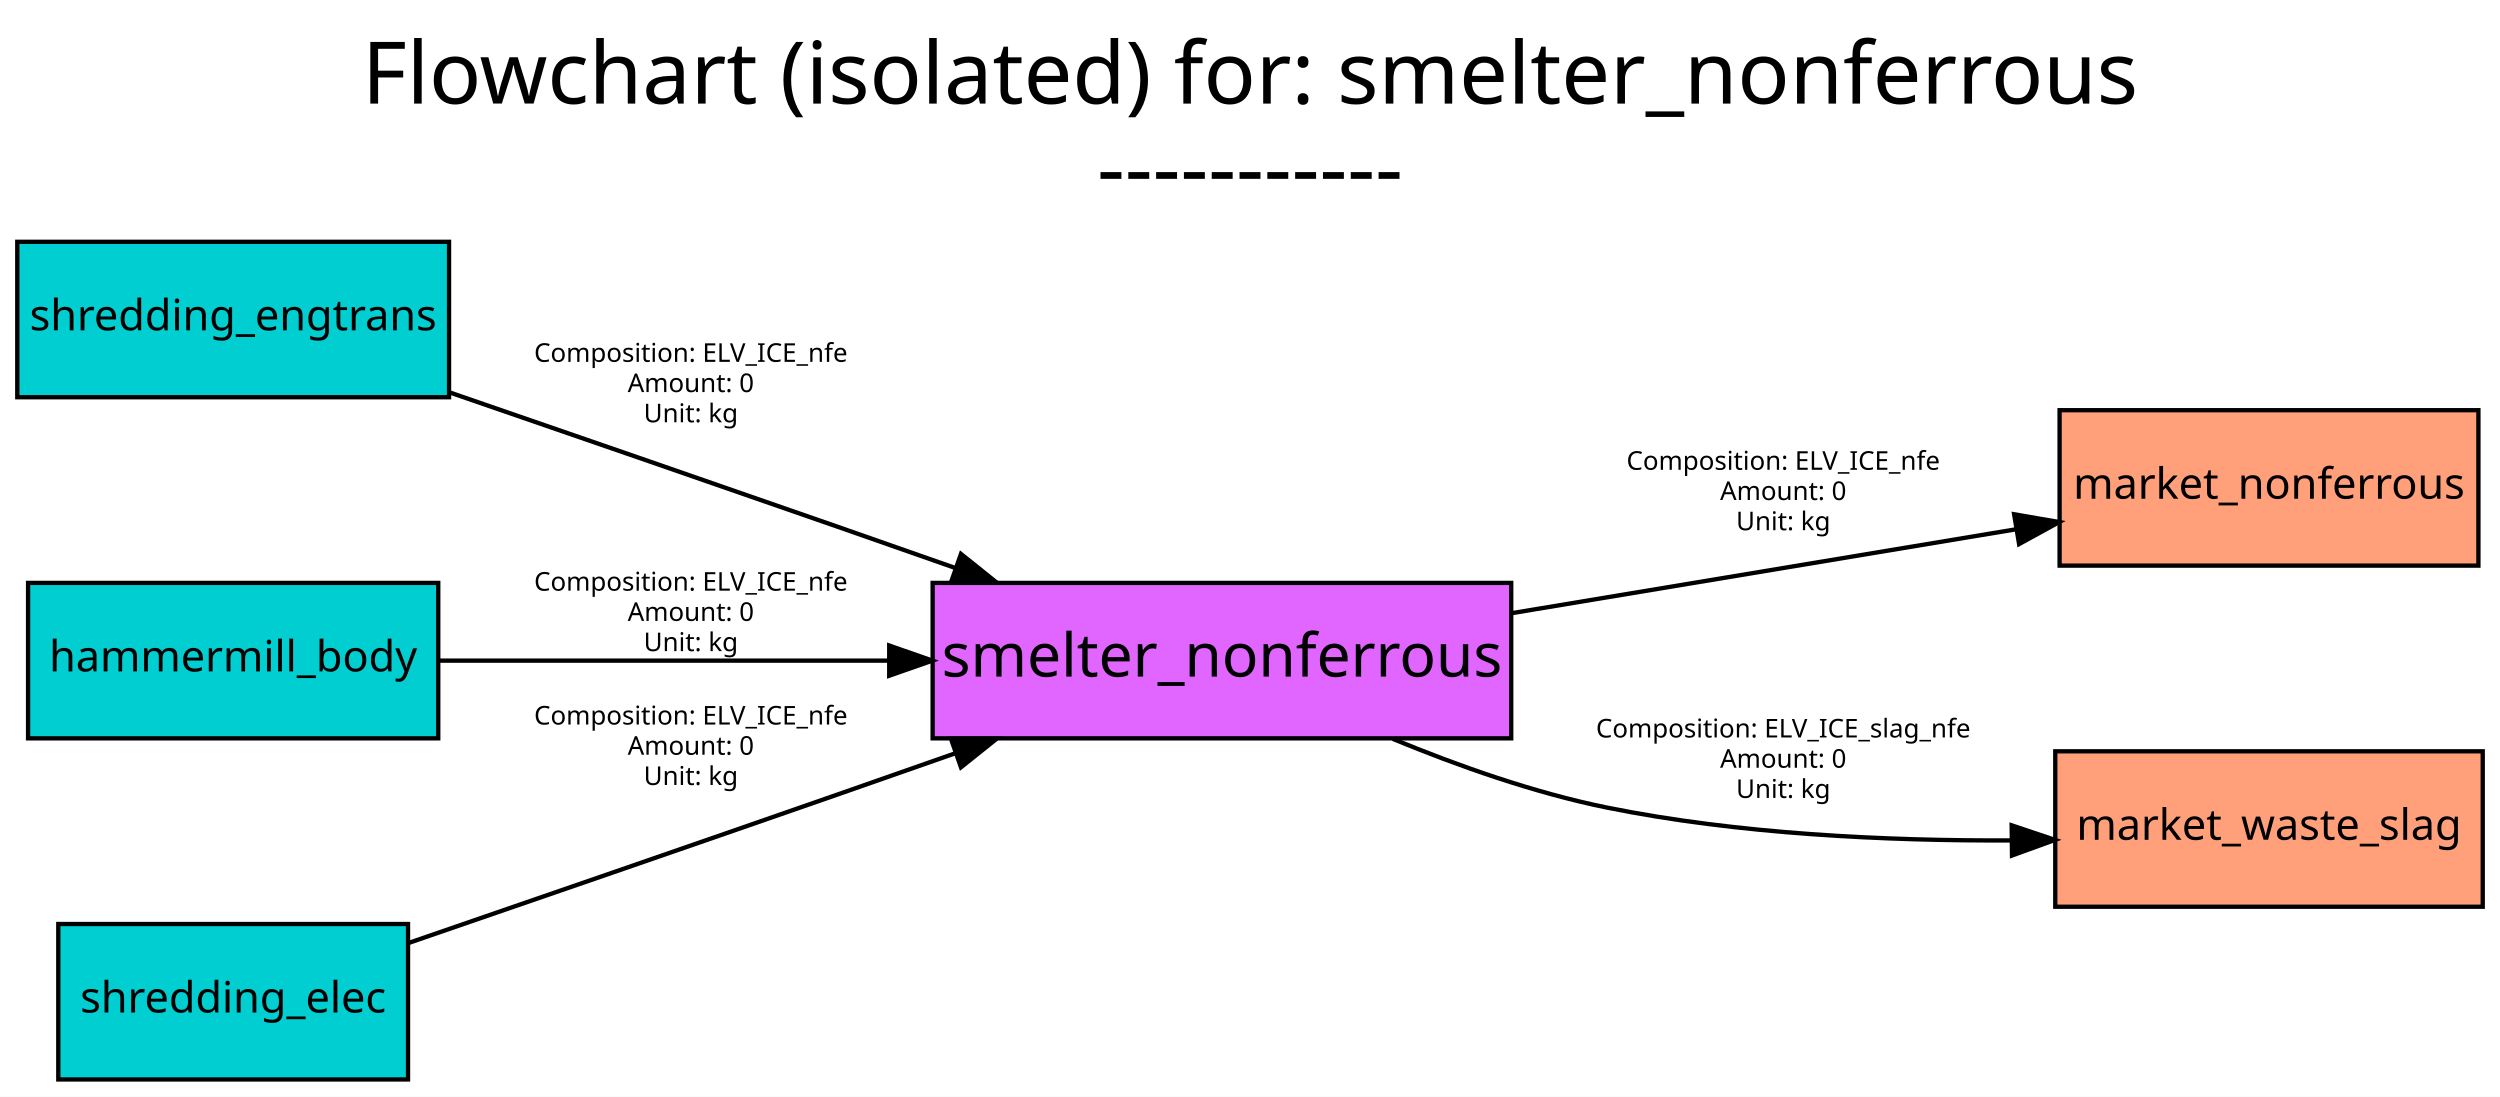
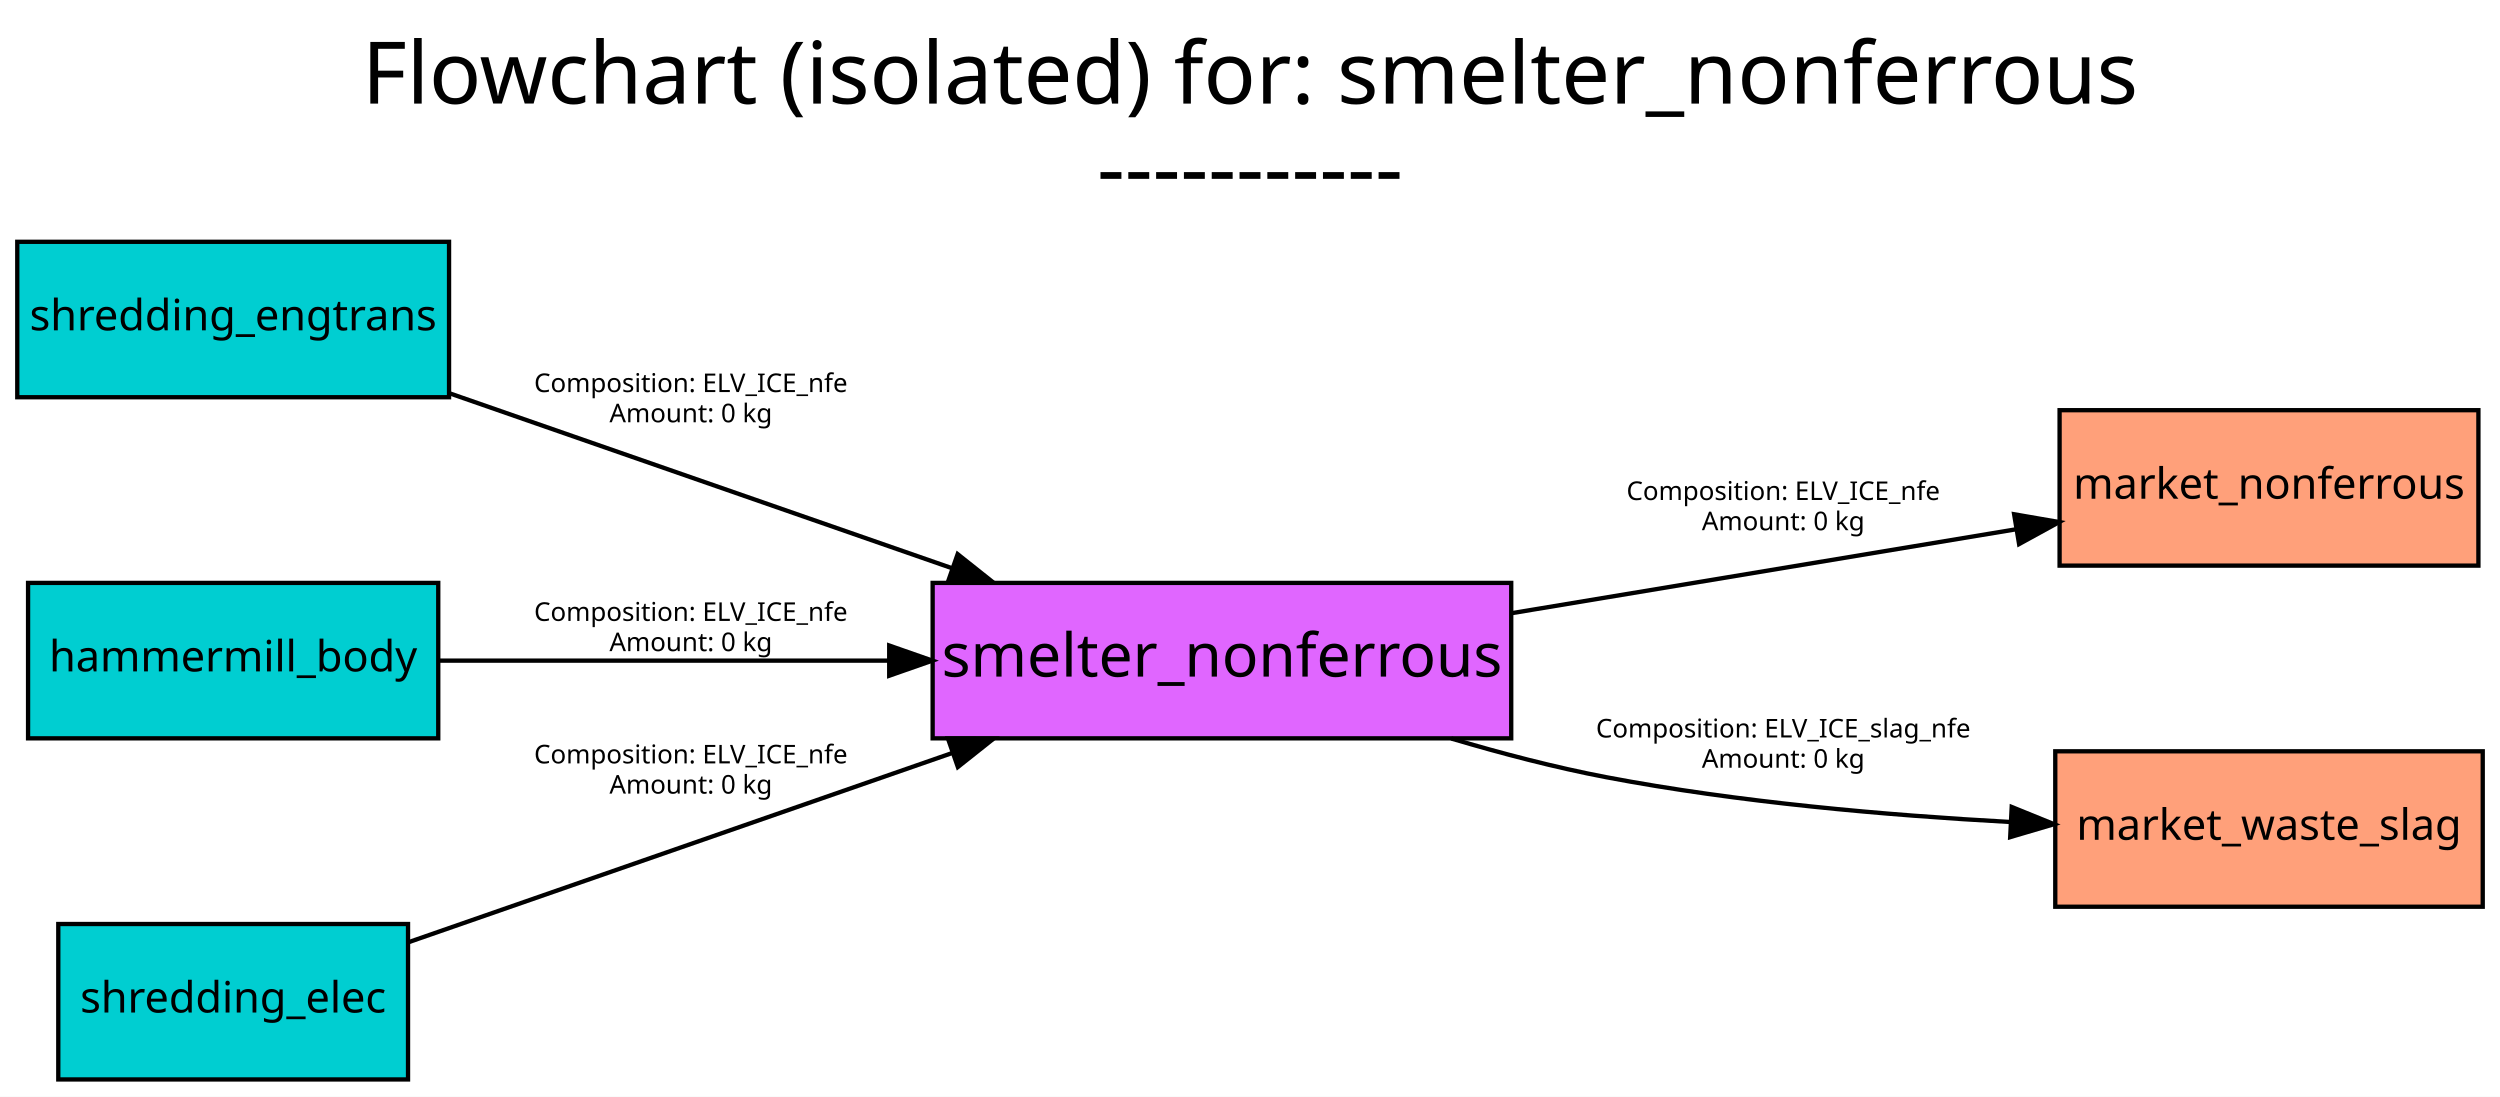
<svg xmlns="http://www.w3.org/2000/svg" width="579pt" height="254pt" viewBox="0.00 0.00 579.00 254.00">
  <g id="graph0" class="graph" transform="scale(1 1) rotate(0) translate(4 250)">
    <polygon fill="white" stroke="transparent" points="-4,4 -4,-250 575,-250 575,4 -4,4" />
    <text text-anchor="middle" x="285.5" y="-226" font-family="Cabin" font-size="20.00">Flowchart (isolated) for: smelter_nonferrous</text>
    <text text-anchor="middle" x="285.5" y="-204" font-family="Cabin" font-size="20.00">-----------</text>
    <g id="node1" class="node">
      <polygon fill="#e066ff" stroke="black" points="346,-115 212,-115 212,-79 346,-79 346,-115" />
      <text text-anchor="middle" x="279" y="-93.3" font-family="Cabin" font-size="14.00">smelter_nonferrous</text>
    </g>
    <g id="node5" class="node">
      <polygon fill="#ffa07a" stroke="black" points="570,-155 473,-155 473,-119 570,-119 570,-155" />
      <text text-anchor="middle" x="521.5" y="-134.5" font-family="Cabin" font-size="10.00">market_nonferrous</text>
    </g>
    <g id="edge4" class="edge">
      <path fill="none" stroke="black" d="M346.04,-107.98C382.61,-114.07 427.65,-121.56 462.81,-127.4" />
      <polygon fill="black" stroke="black" points="462.47,-130.9 472.91,-129.09 463.62,-123.99 462.47,-130.9" />
-       <text text-anchor="middle" x="409" y="-141.2" font-family="Cabin" font-size="6.00">Composition: ELV_ICE_nfe</text>
-       <text text-anchor="middle" x="409" y="-134.2" font-family="Cabin" font-size="6.00">Amount: 0 </text>
-       <text text-anchor="middle" x="409" y="-127.2" font-family="Cabin" font-size="6.00">Unit: kg</text>
+       <text text-anchor="middle" x="409" y="-134.2" font-family="Cabin" font-size="6.00">Composition: ELV_ICE_nfe</text>
+       <text text-anchor="middle" x="409" y="-127.2" font-family="Cabin" font-size="6.00">Amount: 0 kg</text>
    </g>
    <g id="node6" class="node">
      <polygon fill="#ffa07a" stroke="black" points="571,-76 472,-76 472,-40 571,-40 571,-76" />
      <text text-anchor="middle" x="521.5" y="-55.5" font-family="Cabin" font-size="10.00">market_waste_slag</text>
    </g>
    <g id="edge5" class="edge">
-       <path fill="none" stroke="black" d="M318.58,-78.87C333.66,-72.64 351.31,-66.4 368,-63 398.52,-56.79 433.17,-55.23 461.72,-55.36" />
-       <polygon fill="black" stroke="black" points="461.9,-58.86 471.94,-55.48 461.98,-51.86 461.9,-58.86" />
+       <path fill="none" stroke="black" d="M332.11,-78.96C343.8,-75.49 356.23,-72.24 368,-70 398.55,-64.18 433.07,-61.18 461.53,-59.63" />
+       <polygon fill="black" stroke="black" points="461.91,-63.11 471.72,-59.12 461.56,-56.12 461.91,-63.11" />
      <text text-anchor="middle" x="409" y="-79.2" font-family="Cabin" font-size="6.00">Composition: ELV_ICE_slag_nfe</text>
-       <text text-anchor="middle" x="409" y="-72.2" font-family="Cabin" font-size="6.00">Amount: 0 </text>
-       <text text-anchor="middle" x="409" y="-65.2" font-family="Cabin" font-size="6.00">Unit: kg</text>
+       <text text-anchor="middle" x="409" y="-72.2" font-family="Cabin" font-size="6.00">Amount: 0 kg</text>
    </g>
    <g id="node2" class="node">
      <polygon fill="darkturquoise" stroke="black" points="100,-194 0,-194 0,-158 100,-158 100,-194" />
      <text text-anchor="middle" x="50" y="-173.5" font-family="Cabin" font-size="10.00">shredding_engtrans</text>
    </g>
    <g id="edge1" class="edge">
-       <path fill="none" stroke="black" d="M100.24,-159.08C126.83,-149.92 160.23,-138.38 190,-128 198.85,-124.91 208.2,-121.64 217.37,-118.41" />
-       <polygon fill="black" stroke="black" points="218.56,-121.71 226.83,-115.09 216.24,-115.1 218.56,-121.71" />
-       <text text-anchor="middle" x="156" y="-166.2" font-family="Cabin" font-size="6.00">Composition: ELV_ICE_nfe</text>
-       <text text-anchor="middle" x="156" y="-159.2" font-family="Cabin" font-size="6.00">Amount: 0 </text>
-       <text text-anchor="middle" x="156" y="-152.2" font-family="Cabin" font-size="6.00">Unit: kg</text>
+       <path fill="none" stroke="black" d="M100.26,-158.86C134.37,-146.99 180.03,-131.1 216.53,-118.39" />
+       <polygon fill="black" stroke="black" points="217.79,-121.66 226.08,-115.07 215.48,-115.05 217.79,-121.66" />
+       <text text-anchor="middle" x="156" y="-159.2" font-family="Cabin" font-size="6.00">Composition: ELV_ICE_nfe</text>
+       <text text-anchor="middle" x="156" y="-152.2" font-family="Cabin" font-size="6.00">Amount: 0 kg</text>
    </g>
    <g id="node3" class="node">
      <polygon fill="darkturquoise" stroke="black" points="97.5,-115 2.5,-115 2.5,-79 97.5,-79 97.5,-115" />
      <text text-anchor="middle" x="50" y="-94.5" font-family="Cabin" font-size="10.00">hammermill_body</text>
    </g>
    <g id="edge2" class="edge">
      <path fill="none" stroke="black" d="M97.76,-97C127.76,-97 167.42,-97 201.89,-97" />
      <polygon fill="black" stroke="black" points="201.94,-100.5 211.94,-97 201.94,-93.5 201.94,-100.5" />
-       <text text-anchor="middle" x="156" y="-113.2" font-family="Cabin" font-size="6.00">Composition: ELV_ICE_nfe</text>
-       <text text-anchor="middle" x="156" y="-106.2" font-family="Cabin" font-size="6.00">Amount: 0 </text>
-       <text text-anchor="middle" x="156" y="-99.2" font-family="Cabin" font-size="6.00">Unit: kg</text>
+       <text text-anchor="middle" x="156" y="-106.2" font-family="Cabin" font-size="6.00">Composition: ELV_ICE_nfe</text>
+       <text text-anchor="middle" x="156" y="-99.2" font-family="Cabin" font-size="6.00">Amount: 0 kg</text>
    </g>
    <g id="node4" class="node">
      <polygon fill="darkturquoise" stroke="black" points="90.5,-36 9.5,-36 9.5,0 90.5,0 90.5,-36" />
      <text text-anchor="middle" x="50" y="-15.5" font-family="Cabin" font-size="10.00">shredding_elec</text>
    </g>
    <g id="edge3" class="edge">
-       <path fill="none" stroke="black" d="M90.57,-31.59C118.39,-41.17 156.49,-54.31 190,-66 198.85,-69.09 208.2,-72.36 217.37,-75.59" />
-       <polygon fill="black" stroke="black" points="216.24,-78.9 226.83,-78.91 218.56,-72.29 216.24,-78.9" />
-       <text text-anchor="middle" x="156" y="-82.2" font-family="Cabin" font-size="6.00">Composition: ELV_ICE_nfe</text>
-       <text text-anchor="middle" x="156" y="-75.2" font-family="Cabin" font-size="6.00">Amount: 0 </text>
-       <text text-anchor="middle" x="156" y="-68.2" font-family="Cabin" font-size="6.00">Unit: kg</text>
+       <path fill="none" stroke="black" d="M90.54,-31.76C125.28,-43.85 176.38,-61.63 216.46,-75.58" />
+       <polygon fill="black" stroke="black" points="215.54,-78.97 226.14,-78.95 217.84,-72.36 215.54,-78.97" />
+       <text text-anchor="middle" x="156" y="-73.2" font-family="Cabin" font-size="6.00">Composition: ELV_ICE_nfe</text>
+       <text text-anchor="middle" x="156" y="-66.2" font-family="Cabin" font-size="6.00">Amount: 0 kg</text>
    </g>
  </g>
</svg>
